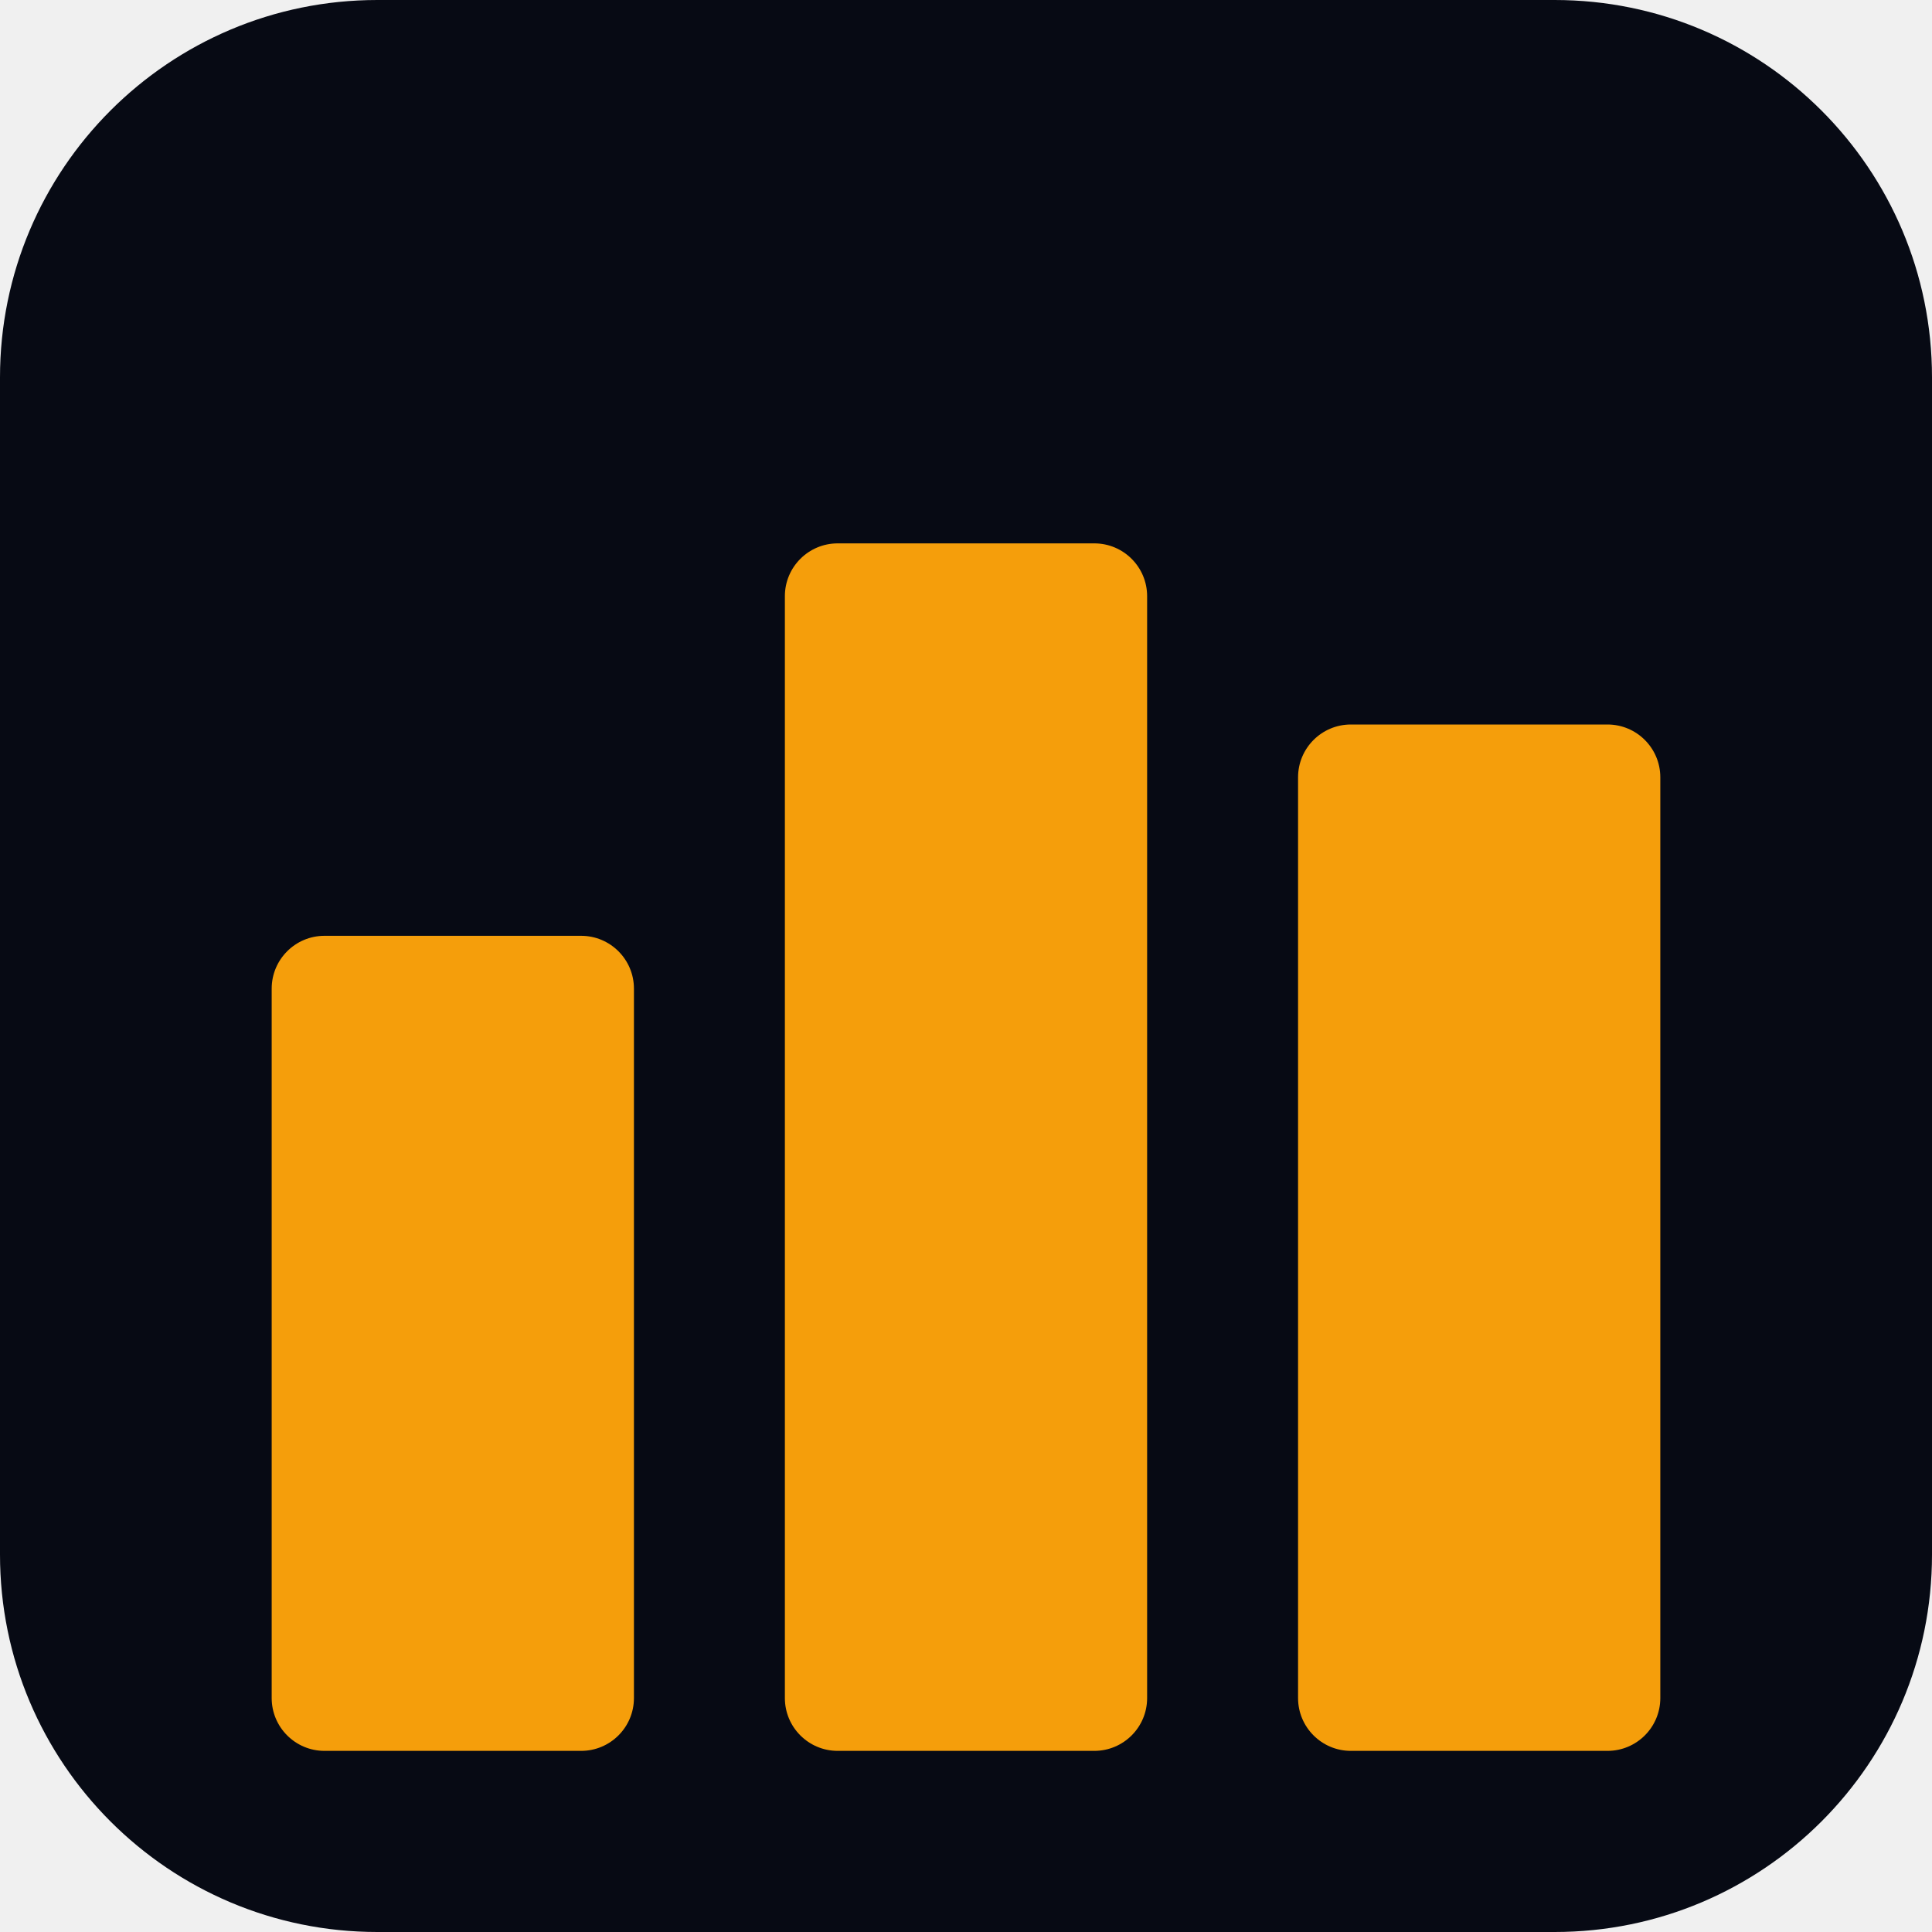
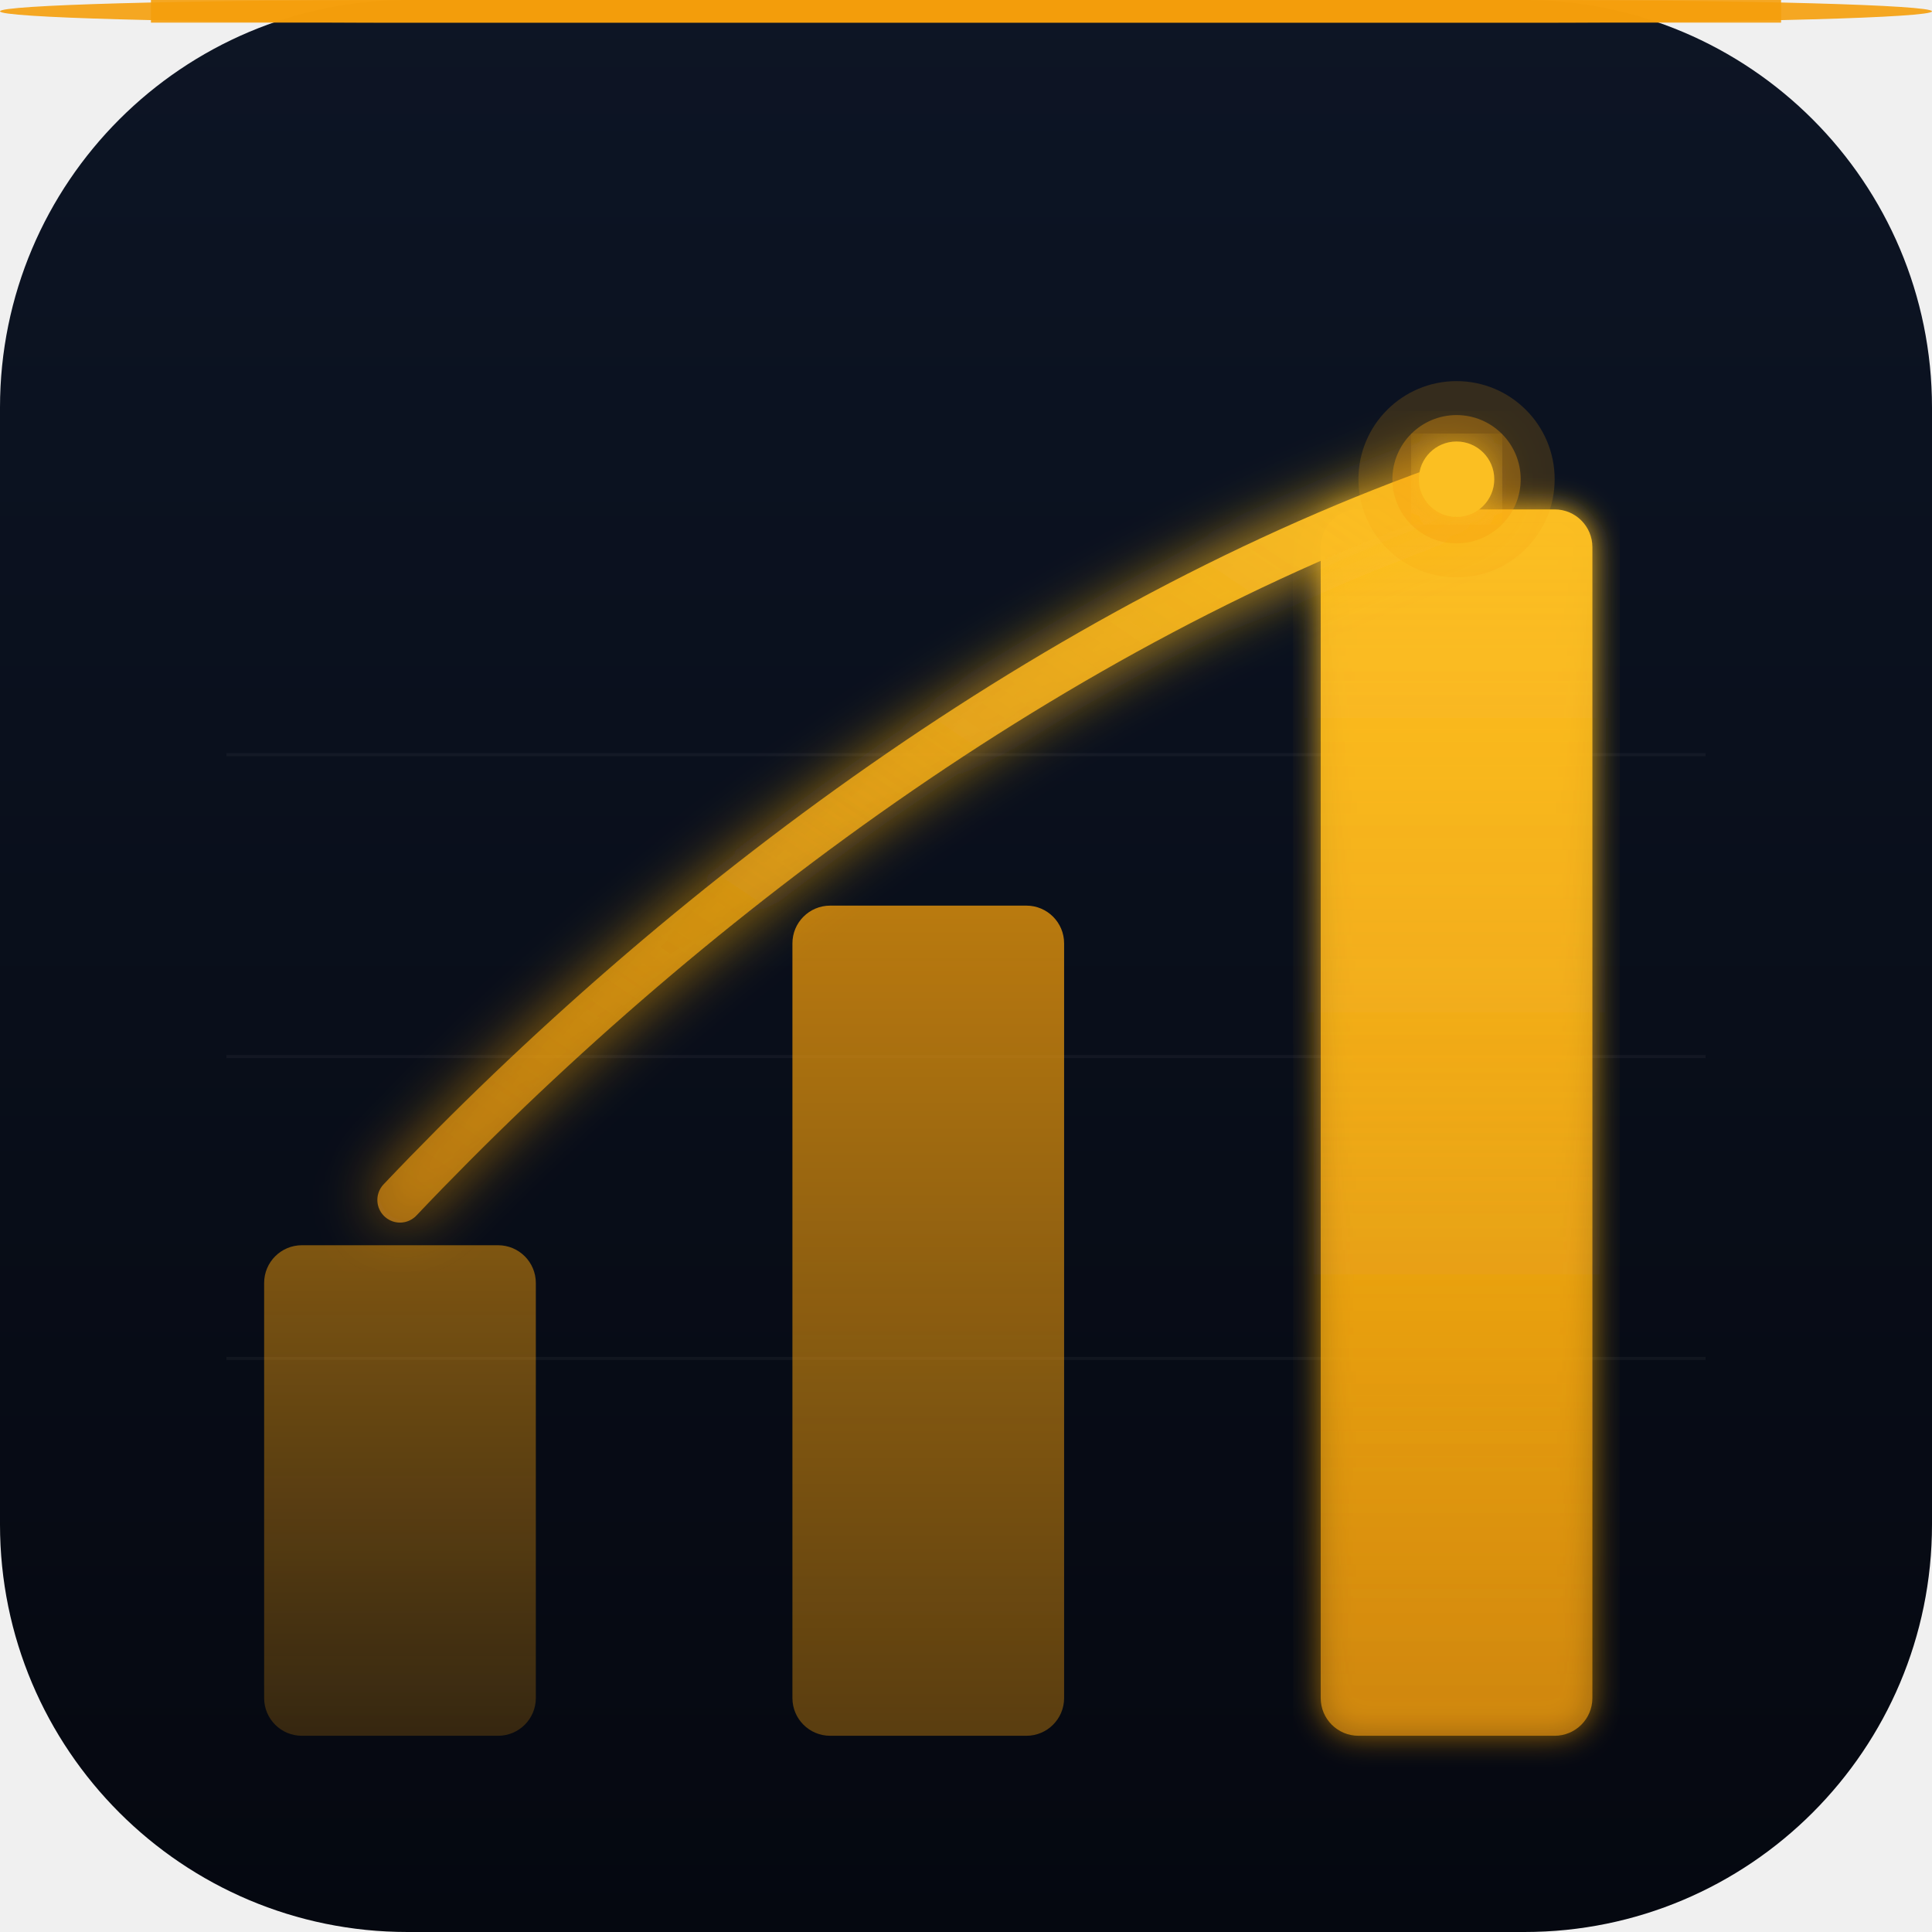
<svg xmlns="http://www.w3.org/2000/svg" viewBox="0 0 512 512">
-   <rect width="512" height="512" rx="100" fill="#070a14" />
-   <rect x="72" y="248" width="96" height="216" rx="14" fill="#f59e0b" />
-   <rect x="208" y="144" width="96" height="320" rx="14" fill="#f59e0b" />
-   <rect x="344" y="192" width="96" height="272" rx="14" fill="#f59e0b" />
+   <defs>
+     <linearGradient id="bg" x1="0" y1="0" x2="0" y2="1">
+       <stop offset="0%" stop-color="#0d1525" />
+       <stop offset="100%" stop-color="#050810" />
+     </linearGradient>
+     <linearGradient id="bar1" x1="0" y1="0" x2="0" y2="1">
+       <stop offset="0%" stop-color="#f59e0b" stop-opacity="0.5" />
+       <stop offset="100%" stop-color="#f59e0b" stop-opacity="0.2" />
+     </linearGradient>
+     <linearGradient id="bar2" x1="0" y1="0" x2="0" y2="1">
+       <stop offset="0%" stop-color="#f59e0b" stop-opacity="0.75" />
+       <stop offset="100%" stop-color="#f59e0b" stop-opacity="0.35" />
+     </linearGradient>
+     <linearGradient id="bar3" x1="0" y1="0" x2="0" y2="1">
+       <stop offset="0%" stop-color="#fbbf24" />
+       <stop offset="100%" stop-color="#f59e0b" stop-opacity="0.6" />
+     </linearGradient>
+     <linearGradient id="line" x1="0" y1="1" x2="1" y2="0">
+       <stop offset="0%" stop-color="#f59e0b" stop-opacity="0.6" />
+       <stop offset="100%" stop-color="#fbbf24" />
+     </linearGradient>
+     <filter id="glow">
+       <feGaussianBlur stdDeviation="8" result="blur" />
+       <feMerge>
+         <feMergeNode in="blur" />
+         <feMergeNode in="SourceGraphic" />
+       </feMerge>
+     </filter>
+     <filter id="softglow">
+       <feGaussianBlur stdDeviation="4" result="blur" />
+       <feMerge>
+         <feMergeNode in="blur" />
+         <feMergeNode in="SourceGraphic" />
+       </feMerge>
+     </filter>
+   </defs>
+   <rect width="512" height="512" rx="108" fill="url(#bg)" />
+   <rect x="0" y="0" width="512" height="6" rx="108" fill="#f59e0b" opacity="0.9" />
+   <rect x="40" y="0" width="432" height="6" fill="#f59e0b" opacity="0.9" />
+   <line x1="60" y1="200" x2="452" y2="200" stroke="#ffffff" stroke-width="0.8" stroke-opacity="0.04" />
+   <line x1="60" y1="280" x2="452" y2="280" stroke="#ffffff" stroke-width="0.8" stroke-opacity="0.04" />
+   <line x1="60" y1="360" x2="452" y2="360" stroke="#ffffff" stroke-width="0.8" stroke-opacity="0.04" />
+   <rect x="70" y="330" width="72" height="130" rx="10" fill="url(#bar1)" />
+   <rect x="210" y="240" width="72" height="220" rx="10" fill="url(#bar2)" />
+   <rect x="350" y="135" width="72" height="325" rx="10" fill="url(#bar3)" filter="url(#softglow)" />
+   <path d="M 106 318 C 180 240 280 165 386 128" stroke="url(#line)" stroke-width="12" fill="none" stroke-linecap="round" filter="url(#glow)" />
+   <circle cx="386" cy="127" r="26" fill="#f59e0b" opacity="0.18" />
+   <circle cx="386" cy="127" r="17" fill="#f59e0b" opacity="0.35" />
+   <circle cx="386" cy="127" r="10" fill="#fbbf24" filter="url(#glow)" />
</svg>
